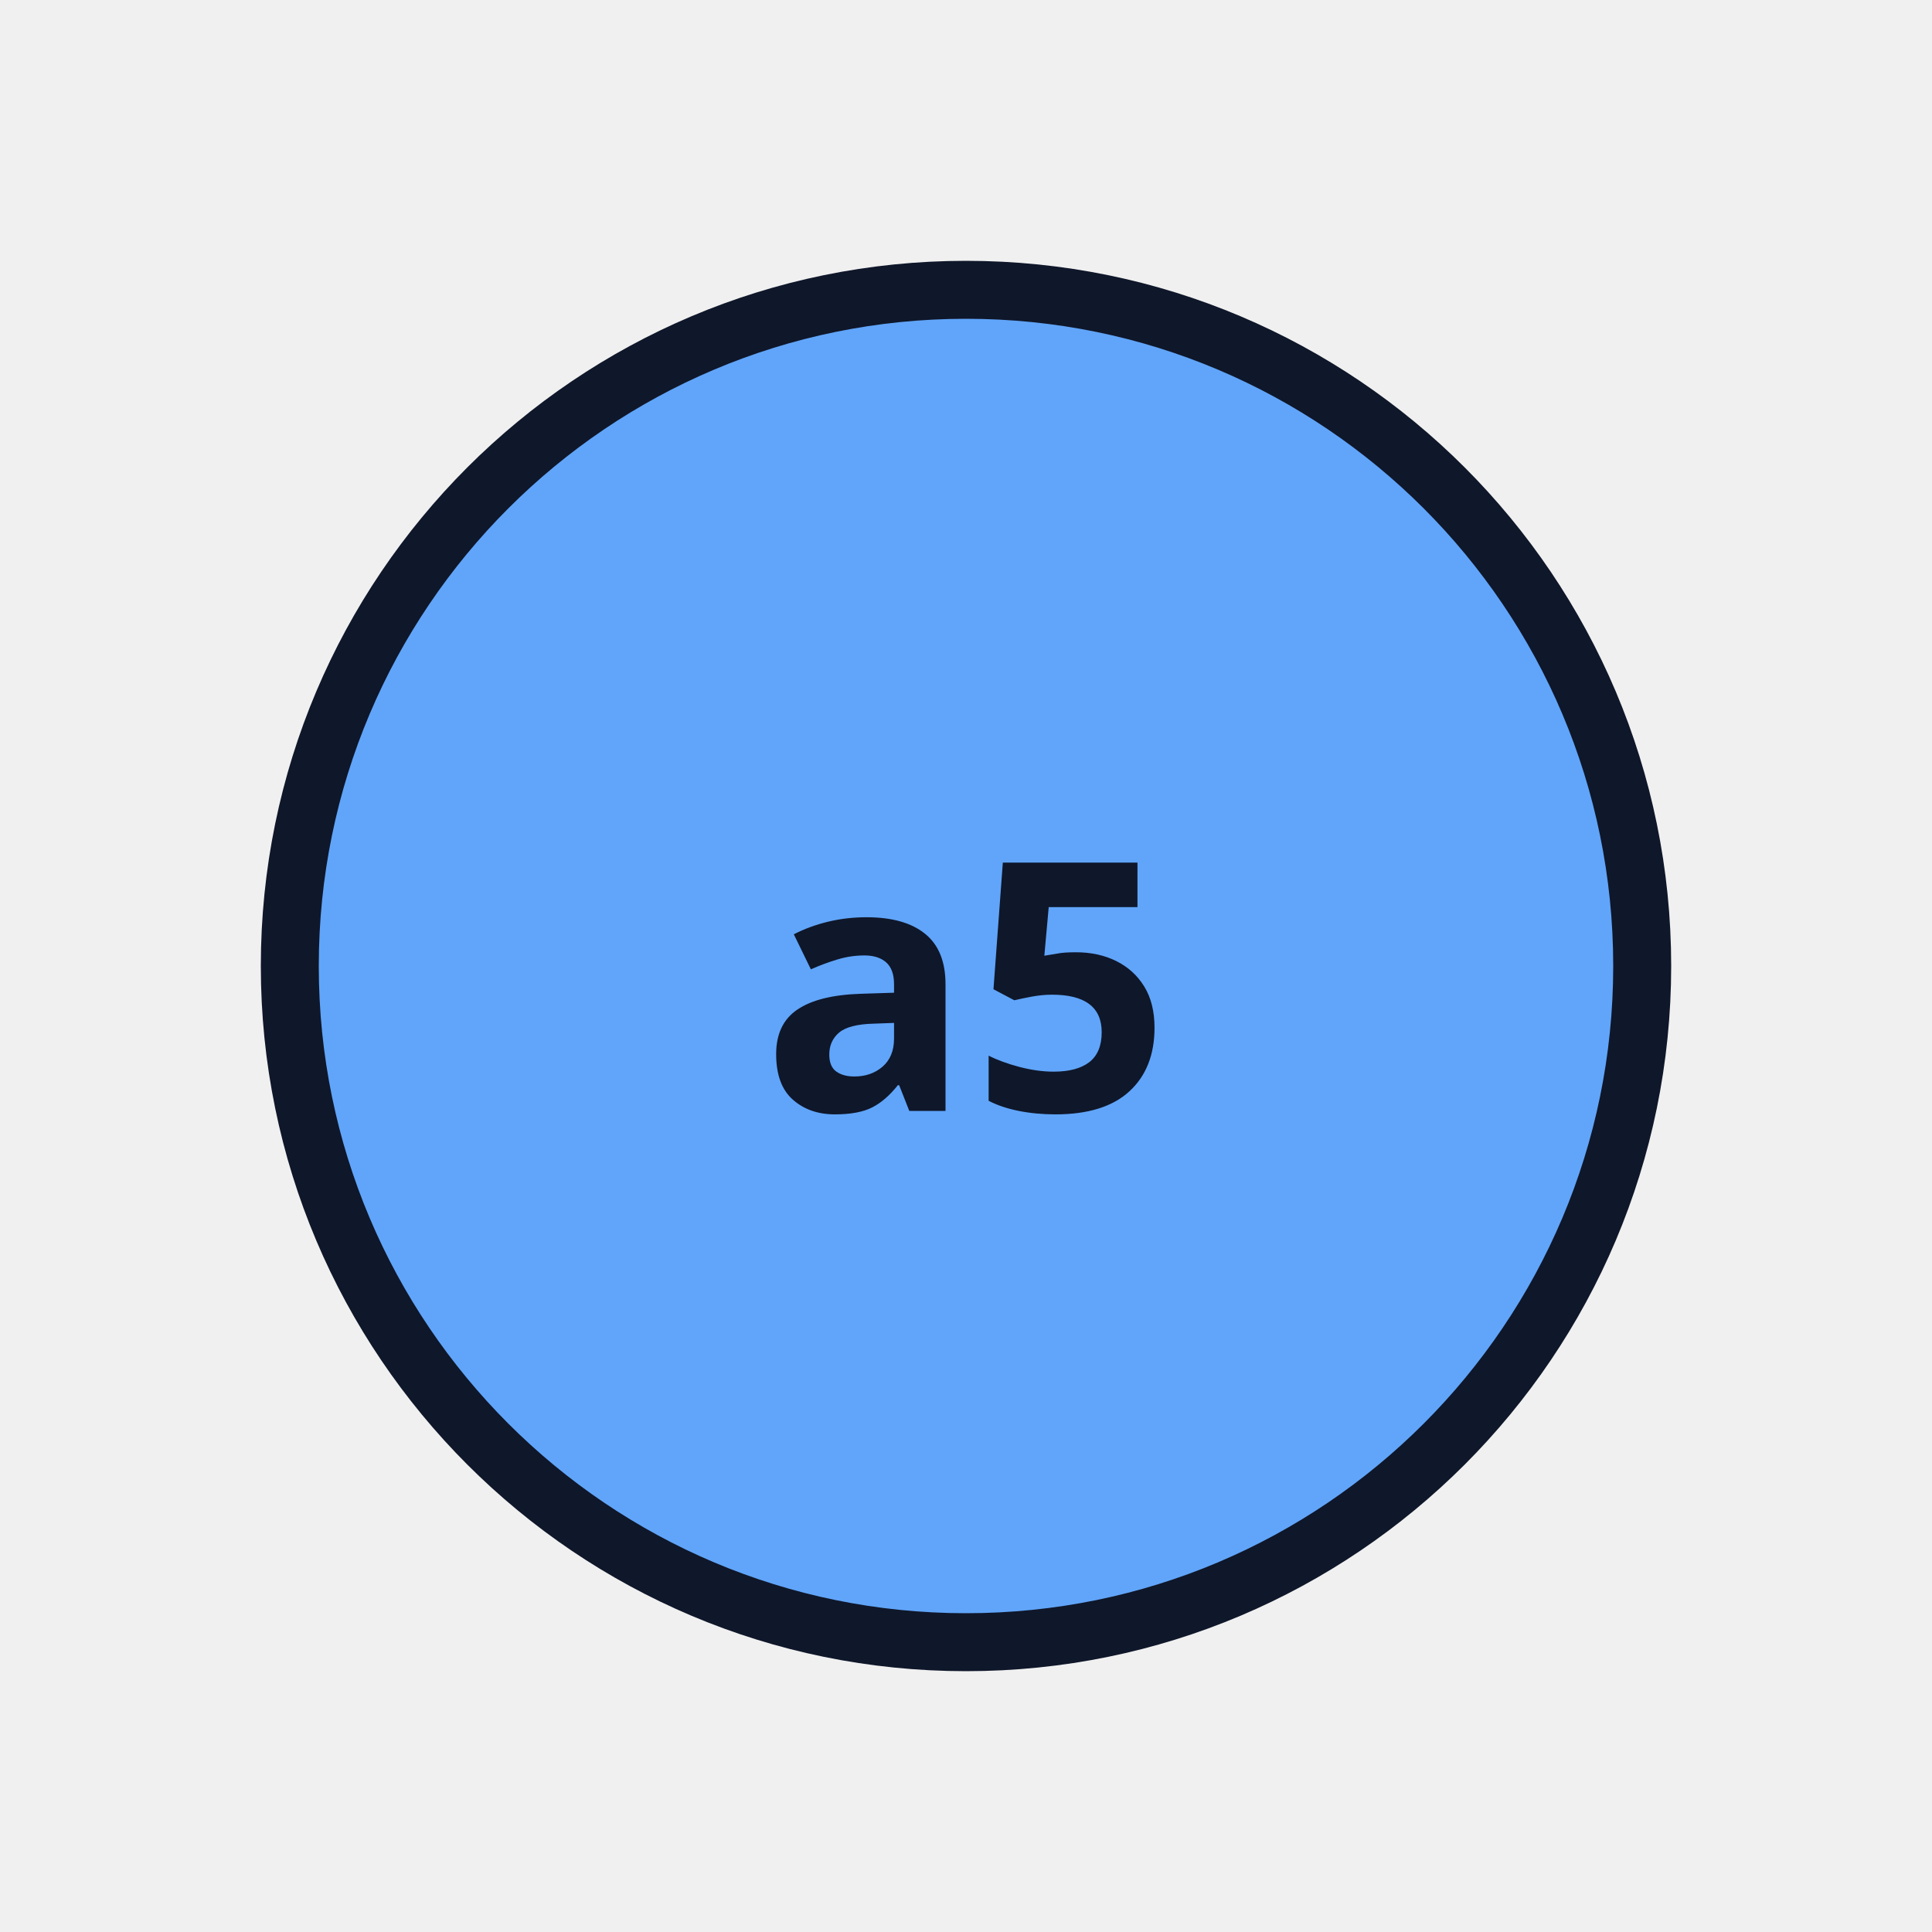
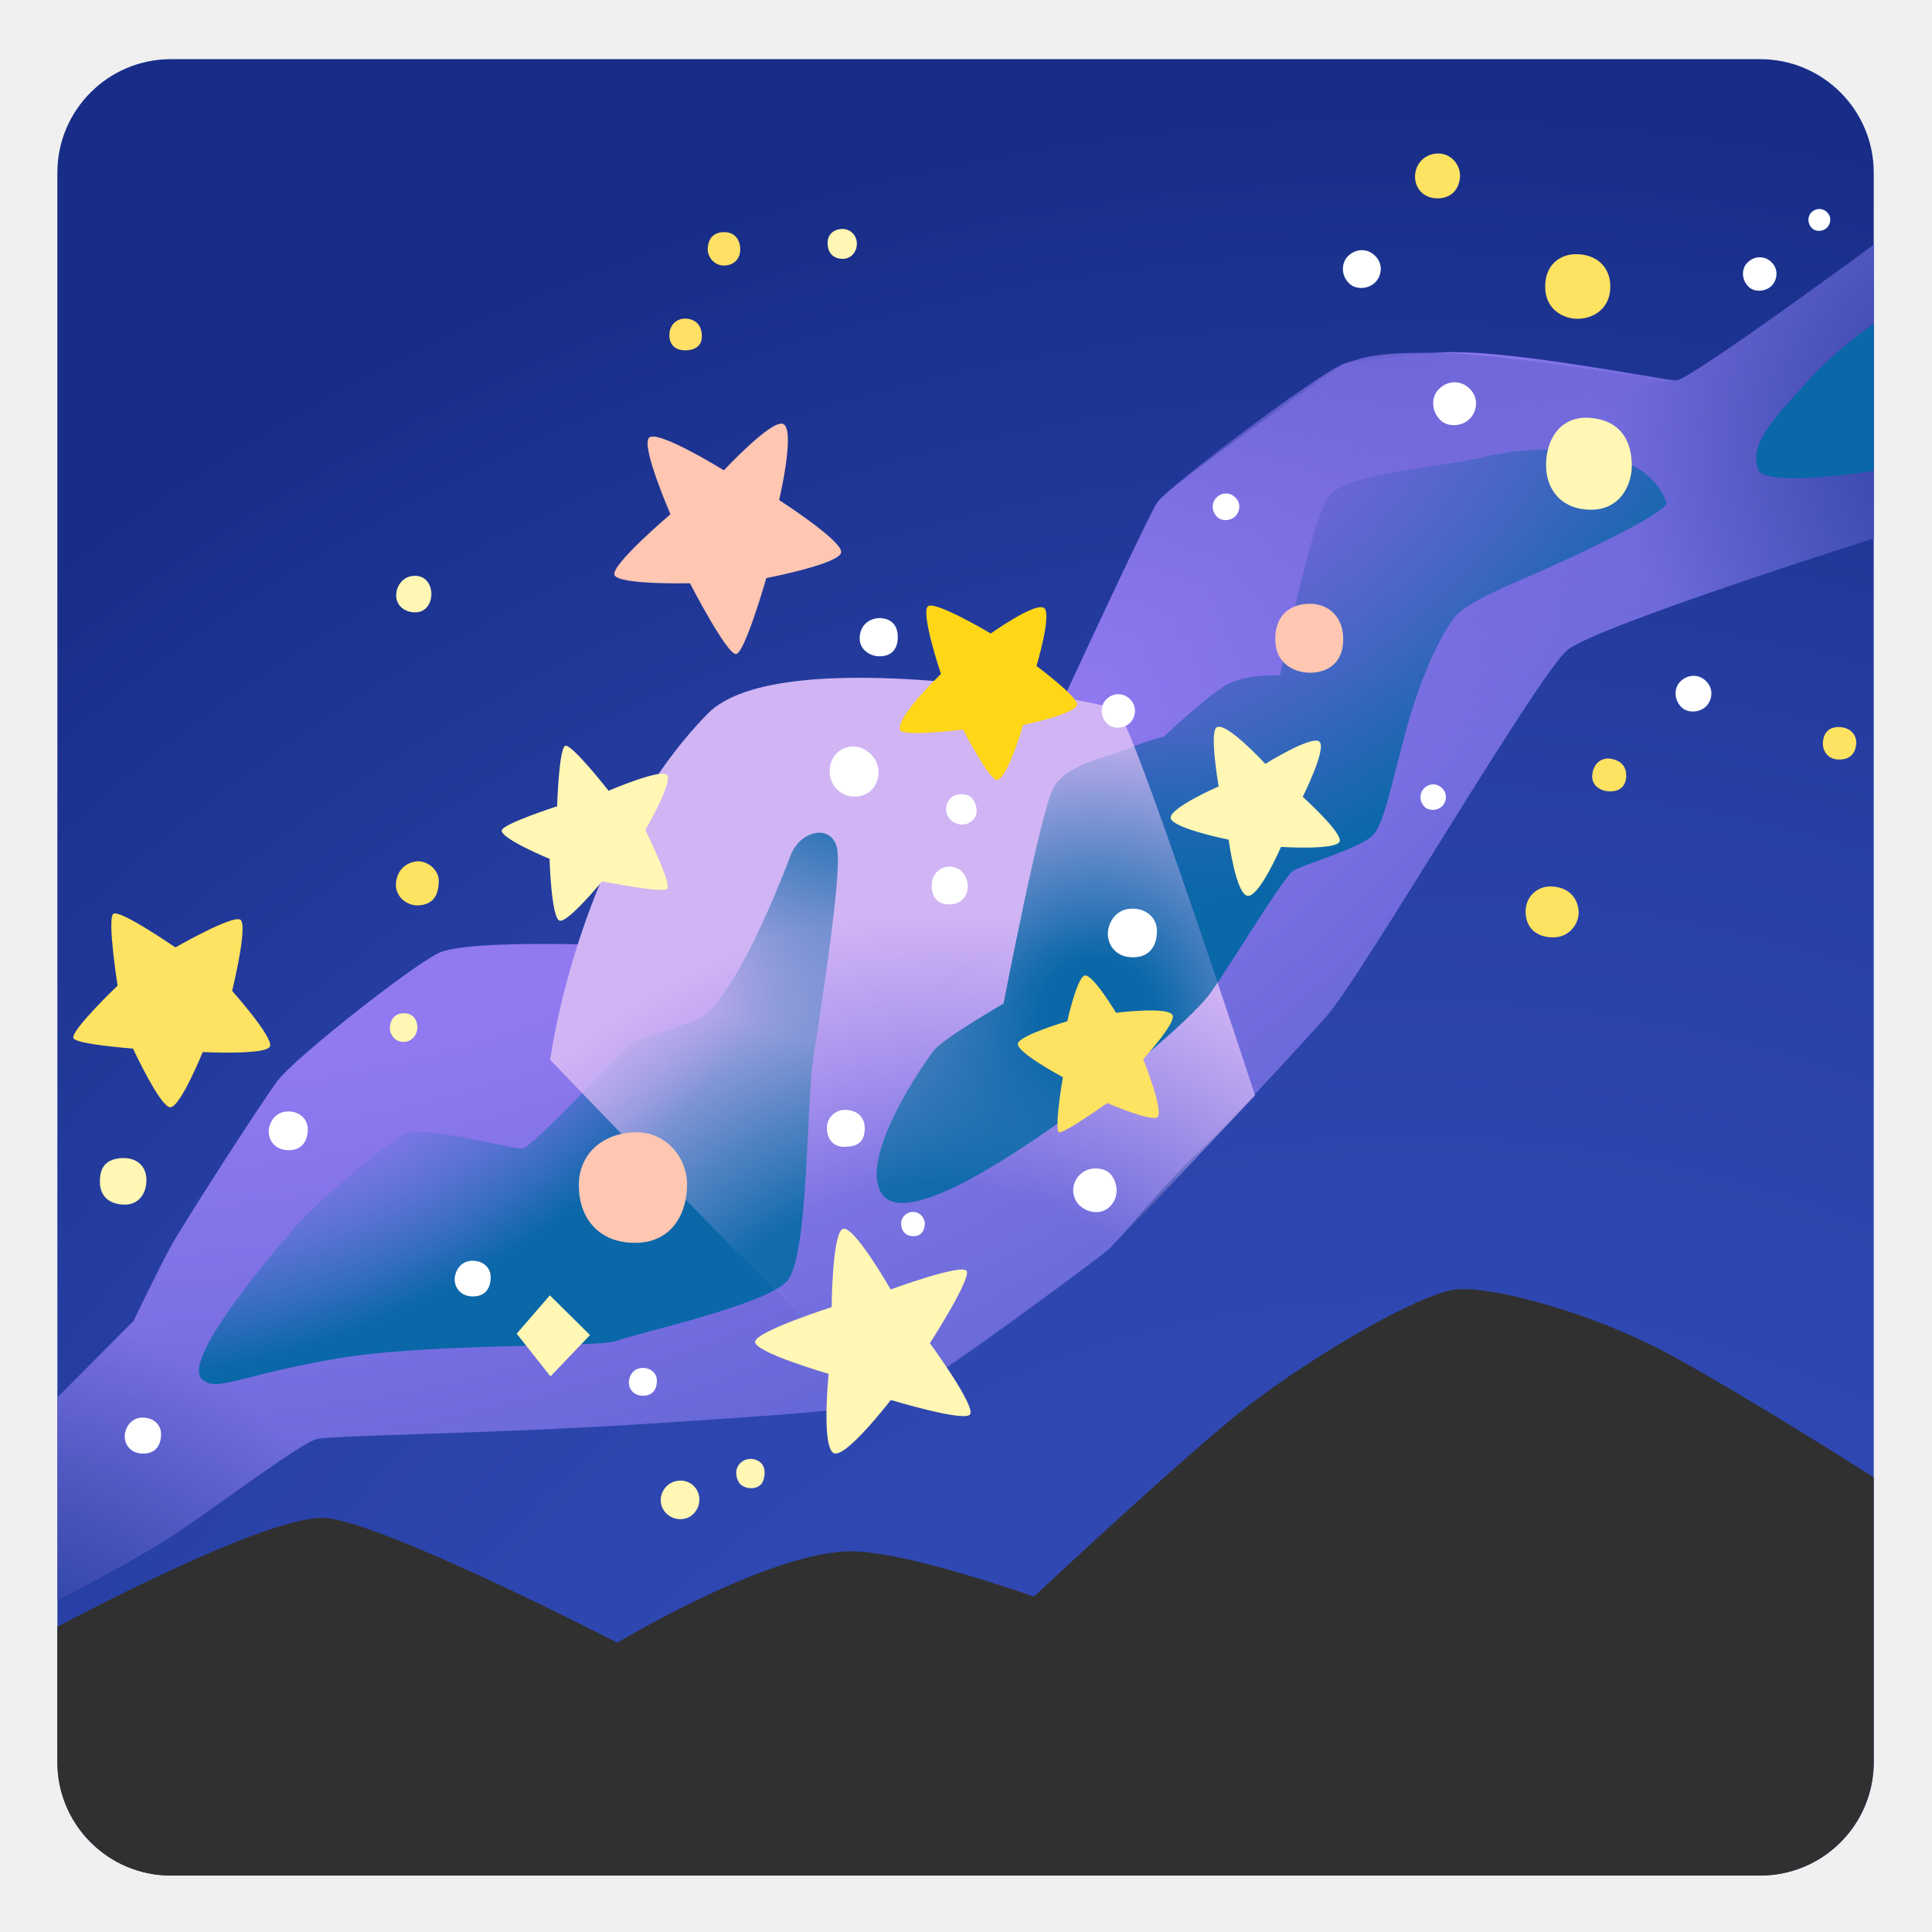
- <svg xmlns="http://www.w3.org/2000/svg" viewBox="0 0 200 200" role="img" aria-label="astronaut stage 5">
-   <circle cx="100" cy="100" r="70" fill="#60a5fa" stroke="#0f172a" stroke-width="6" />
-   <text x="100" y="115" font-size="36" font-family="system-ui, sans-serif" font-weight="700" text-anchor="middle" fill="#0f172a">a5</text>
+ <svg xmlns="http://www.w3.org/2000/svg" version="1.1" id="Layer_2" x="0px" y="0px" viewBox="0 0 128 128" style="enable-background:new 0 0 128 128;" xml:space="preserve">
+   <radialGradient id="SVGID_1_" cx="93.38" cy="155.825" r="148.696" gradientUnits="userSpaceOnUse">
+     <stop offset="0.334" style="stop-color:#3049B4" />
+     <stop offset="0.525" style="stop-color:#2D46AF" />
+     <stop offset="0.737" style="stop-color:#263EA2" />
+     <stop offset="0.958" style="stop-color:#1A308C" />
+     <stop offset="1" style="stop-color:#172D87" />
+   </radialGradient>
+   <path style="fill:url(#SVGID_1_);" d="M116.62,124.26H11.32c-4.15,0-7.52-3.37-7.52-7.52V11.44c0-4.15,3.37-7.52,7.52-7.52h105.3  c4.15,0,7.52,3.37,7.52,7.52v105.3C124.15,120.89,120.78,124.26,116.62,124.26z" />
+   <path style="fill:#303030;" d="M3.8,107.78v8.96c0,4.15,3.37,7.52,7.52,7.52h105.3c4.15,0,7.52-3.37,7.52-7.52V97.88  c0,0-8.54-5.45-13.58-8.17s-11.49-4.46-13.98-4.29c-2.49,0.17-10.52,4.9-15.04,8.64S68.5,105.78,68.5,105.78s-8.24-2.94-11.99-3  c-5.41-0.09-15.61,6.05-15.61,6.05s-15.5-7.98-19.34-8.26S3.8,107.78,3.8,107.78z" />
+   <radialGradient id="SVGID_2_" cx="2.927" cy="-32.044" r="137.842" gradientUnits="userSpaceOnUse">
+     <stop offset="0.756" style="stop-color:#9079F1" />
+     <stop offset="1" style="stop-color:#6366D6" />
+   </radialGradient>
+   <path style="fill:url(#SVGID_2_);" d="M3.81,105.99c0,0,5.16-2.57,8.22-4.65s7.96-5.75,8.94-6c0.98-0.24,11.87-0.37,21.42-0.98  s14.93-0.98,16.77-1.59s13.47-9.3,14.2-9.92s3.79-4.41,6-6.49c2.2-2.08,6.12-6.37,8.45-8.94c2.33-2.57,14.08-22.77,16.04-24.36  c1.96-1.59,20.31-7.4,20.31-7.4V16.21c0,0-12.23,9-13.09,9c-0.86,0-11.63-2.2-15.79-1.84c-4.16,0.37-6.24,0.73-6.24,0.73  s-11.51,7.96-12.36,9.18S64.54,59.11,64.54,59.11l-23.01,3.55c0,0-10.53-0.49-12.49,0.49s-9.55,6.98-10.65,8.45  c-1.1,1.47-6.37,9.67-7.1,11.02c-0.73,1.35-2.45,4.9-2.45,4.9l-5.04,5.07V105.99z" />
+   <radialGradient id="SVGID_3_" cx="90.911" cy="1.235" r="52.806" gradientUnits="userSpaceOnUse">
+     <stop offset="0.388" style="stop-color:#6D66D7" />
+     <stop offset="0.936" style="stop-color:#6D66D7;stop-opacity:0" />
+   </radialGradient>
+   <path style="fill:url(#SVGID_3_);" d="M3.81,105.99c0,0,5.16-2.57,8.22-4.65s7.96-5.75,8.94-6c0.98-0.24,11.87-0.37,21.42-0.98  s14.93-0.98,16.77-1.59s13.47-9.3,14.2-9.92s3.79-4.41,6-6.49c2.2-2.08,6.12-6.37,8.45-8.94c2.33-2.57,14.08-22.77,16.04-24.36  c1.96-1.59,20.31-7.4,20.31-7.4V16.21c0,0-12.23,9-13.09,9c-0.86,0-12.08-1.82-15.79-1.84c-3.71-0.02-4.72,0.2-6.24,0.73  c-1.52,0.54-11.51,7.96-12.36,9.18S64.54,59.11,64.54,59.11l-23.01,3.55c0,0-10.53-0.49-12.49,0.49s-9.55,6.98-10.65,8.45  c-1.1,1.47-6.37,9.67-7.1,11.02c-0.73,1.35-2.45,4.9-2.45,4.9l-5.04,5.07V105.99z" />
+   <radialGradient id="SVGID_4_" cx="132.617" cy="28.442" r="29.462" gradientUnits="userSpaceOnUse">
+     <stop offset="0" style="stop-color:#273E9B" />
+     <stop offset="0.861" style="stop-color:#273E9B;stop-opacity:0" />
+   </radialGradient>
+   <path style="fill:url(#SVGID_4_);" d="M103.84,43.07c1.96-1.59,20.31-7.4,20.31-7.4V16.21c0,0-12.23,9-13.09,9c0,0-8.84,0-9.62,7.35  S103.84,43.07,103.84,43.07z" />
+   <radialGradient id="SVGID_5_" cx="-2.662" cy="116.522" r="30.417" gradientUnits="userSpaceOnUse">
+     <stop offset="0.2" style="stop-color:#273E9B" />
+     <stop offset="1" style="stop-color:#273E9B;stop-opacity:0" />
+   </radialGradient>
+   <path style="fill:url(#SVGID_5_);" d="M8.85,87.51l-5.04,5.07v13.41c0,0,5.16-2.57,8.22-4.65s7.96-5.75,8.94-6l9.33-0.54  c0,0-4.35-10.24-7.73-11.86C13.15,78.43,8.85,87.51,8.85,87.51z" />
+   <path style="fill:#0A67A8;" d="M116.5,31.14c0.48,1.18,7.64,0.06,7.64,0.06v-9.75c0,0-2.41,1.61-4.47,3.91  C117.72,27.53,115.79,29.4,116.5,31.14z" />
+   <radialGradient id="SVGID_6_" cx="79.512" cy="30.798" r="28.335" gradientTransform="matrix(0.5482 0.8364 -1.4474 0.9486 80.5034 -64.9196)" gradientUnits="userSpaceOnUse">
+     <stop offset="0.208" style="stop-color:#6D66D7" />
+     <stop offset="0.35" style="stop-color:#6066D1;stop-opacity:1" />
+     <stop offset="0.616" style="stop-color:#3D66C0;stop-opacity:1" />
+     <stop offset="0.943" style="stop-color:#0A67A8;stop-opacity:1" />
+   </radialGradient>
+   <path style="fill:url(#SVGID_6_);" d="M110.4,33.28c0.24,0.67-6.9,3.96-9.11,4.91c-2.22,0.95-3.96,1.74-4.76,2.54  c-0.79,0.79-2.22,3.57-3.25,7.21s-1.51,6.5-2.3,7.37c-0.79,0.87-4.68,1.98-5.31,2.38c-0.63,0.4-4.12,6.18-5.47,8.08  c-1.35,1.9-7.45,6.82-9.75,8.4s-10.22,7.29-11.97,4.99c-1.74-2.3,2.77-8.8,3.41-9.59c0.63-0.79,4.6-3.09,4.6-3.09  s2.46-12.84,3.33-14.35s3.57-1.98,4.91-2.54c1.35-0.55,2.38-0.79,2.38-0.79s2.77-2.62,4.12-3.41c1.35-0.79,3.57-0.63,3.57-0.63  s2.06-10.3,3.25-11.89s7.61-1.9,10.38-2.62C101.21,29.56,108.89,29,110.4,33.28z" />
+   <radialGradient id="SVGID_7_" cx="17.341" cy="53.929" r="39.099" gradientTransform="matrix(0.5857 0.8105 -1.0881 0.7863 65.865 -2.5307)" gradientUnits="userSpaceOnUse">
+     <stop offset="0.461" style="stop-color:#9079F1" />
+     <stop offset="0.517" style="stop-color:#8A78EE;stop-opacity:1" />
+     <stop offset="0.59" style="stop-color:#7A76E5;stop-opacity:1" />
+     <stop offset="0.67" style="stop-color:#6073D7;stop-opacity:1" />
+     <stop offset="0.758" style="stop-color:#3B6EC3;stop-opacity:1" />
+     <stop offset="0.849" style="stop-color:#0D67AA;stop-opacity:1" />
+     <stop offset="0.854" style="stop-color:#0A67A8;stop-opacity:1" />
+   </radialGradient>
+   <path style="fill:url(#SVGID_7_);" d="M13.39,91.38c0.98,0.88,2.38-0.24,8.8-1.35c6.42-1.11,17.36-0.71,18.62-1.19  c1.27-0.48,9.91-2.38,11.33-3.96c1.43-1.59,1.27-11.57,1.74-14.74c0.48-3.17,1.9-12.13,1.59-13.87c-0.32-1.74-2.46-1.27-3.09,0.4  c-0.63,1.66-3.8,9.83-6.18,10.86c-2.38,1.03-3.88,1.19-4.52,1.74c-0.63,0.55-6.42,6.74-7.05,6.82c-0.63,0.08-6.58-1.59-7.85-0.95  c-1.27,0.63-5.86,4.6-6.9,5.79C18.86,82.1,11.89,90.03,13.39,91.38z" />
+   <radialGradient id="SVGID_8_" cx="62.193" cy="97.912" r="55.124" gradientUnits="userSpaceOnUse">
+     <stop offset="0.351" style="stop-color:#D0B4F4;stop-opacity:0.049" />
+     <stop offset="0.679" style="stop-color:#D0B4F4" />
+   </radialGradient>
+   <path style="fill:url(#SVGID_8_);" d="M36.45,70.22c0,0,1.85-14.17,10.44-22.94c4.8-4.9,26.1-0.78,27.08-0.29s9.18,25.58,9.18,25.58  s-9.3,9.92-9.79,10.28c-0.49,0.37-13.22,9.79-14.2,9.92C58.18,92.89,36.45,70.22,36.45,70.22z" />
+   <radialGradient id="SVGID_9_" cx="72.689" cy="67.142" r="19.437" gradientUnits="userSpaceOnUse">
+     <stop offset="0.189" style="stop-color:#0A67A8;stop-opacity:1" />
+     <stop offset="1" style="stop-color:#0A67A8;stop-opacity:0.02" />
+   </radialGradient>
+   <path style="fill:url(#SVGID_9_);" d="M93.28,47.95c-1.03,3.65-1.51,6.5-2.3,7.37c-0.79,0.87-4.68,1.98-5.31,2.38  c-0.63,0.4-4.12,6.18-5.47,8.08c-1.35,1.9-7.45,6.82-9.75,8.4s-10.22,7.29-11.97,4.99c-1.74-2.3,2.77-8.8,3.41-9.59  c0.63-0.79,4.6-3.09,4.6-3.09s2.46-12.84,3.33-14.35s3.57-1.98,4.91-2.54c1.35-0.55,2.38-0.79,2.38-0.79s2.77-2.62,4.12-3.41  c1.35-0.79,3.57-0.63,3.57-0.63S94.31,44.3,93.28,47.95z" />
+   <radialGradient id="SVGID_10_" cx="56.008" cy="51.809" r="17.383" gradientUnits="userSpaceOnUse">
+     <stop offset="0.011" style="stop-color:#0A67A8;stop-opacity:1" />
+     <stop offset="1" style="stop-color:#0A67A8;stop-opacity:0.02" />
+   </radialGradient>
+   <path style="fill:url(#SVGID_10_);" d="M40.81,88.84c1.27-0.48,9.91-2.38,11.33-3.96c1.43-1.59,1.27-11.57,1.74-14.74  c0.48-3.17,1.9-12.13,1.59-13.87c-0.32-1.74-2.46-1.27-3.09,0.4c-0.63,1.66-3.8,9.83-6.18,10.86c-2.38,1.03-3.88,1.19-4.52,1.74  c-0.63,0.55-6.42,6.74-7.05,6.82c-0.63,0.08-6.58-1.59-7.85-0.95C25.52,75.76,39.55,89.32,40.81,88.84z" />
+   <path style="fill:#FFFFFF;" d="M55.19,50.22c-0.37,0.68-0.31,1.66,0.43,2.22c0.79,0.6,1.88,0.35,2.31-0.33  c0.41-0.65,0.46-1.7-0.53-2.38C56.58,49.17,55.56,49.54,55.19,50.22z" />
+   <path style="fill:#FFFFFF;" d="M62.83,53.07c-0.3,0.55-0.14,1.15,0.45,1.45c0.59,0.29,1.15-0.04,1.34-0.42  c0.23-0.46-0.04-1.26-0.53-1.42C63.72,52.56,63.1,52.58,62.83,53.07z" />
+   <path style="fill:#FFFFFF;" d="M62.97,57.42c-0.61-0.04-1.2,0.41-1.24,1.16c-0.04,0.75,0.32,1.34,1.14,1.34  c0.85,0,1.18-0.55,1.24-1.04C64.17,58.4,63.92,57.48,62.97,57.42z" />
+   <path style="fill:#FFFFFF;" d="M73.46,61.43c-0.25,0.89,0.28,1.93,1.47,1.99c1.2,0.06,1.72-0.71,1.72-1.75  c0-0.83-0.67-1.5-1.69-1.47C74.13,60.23,73.64,60.78,73.46,61.43z" />
+   <path style="fill:#FFFFFF;" d="M74.8,46.26c0.6,0.51,0.44,1.28,0.05,1.65c-0.39,0.37-1.1,0.41-1.48,0.05  c-0.51-0.49-0.46-1.21-0.12-1.58C73.68,45.91,74.34,45.87,74.8,46.26z" />
+   <path style="fill:#FFFFFF;" d="M71.4,77.99c-0.52,0.68-0.34,1.65,0.4,2.08c0.63,0.37,1.46,0.36,1.95-0.4  c0.49-0.76,0.11-1.76-0.4-2.07C72.84,77.31,71.93,77.29,71.4,77.99z" />
+   <path style="fill:#FFFFFF;" d="M59.7,80.99c-0.02,0.49,0.23,0.89,0.77,0.91c0.54,0.02,0.77-0.33,0.8-0.77  c0.02-0.44-0.31-0.84-0.8-0.84C60.05,80.29,59.72,80.67,59.7,80.99z" />
+   <path style="fill:#FFFFFF;" d="M54.79,74.62c-0.06,0.79,0.4,1.39,1.19,1.36c0.79-0.02,1.29-0.27,1.31-1.19  c0.02-0.92-0.67-1.24-1.24-1.26C55.48,73.5,54.84,73.92,54.79,74.62z" />
+   <path style="fill:#FFFFFF;" d="M56.96,42.16c-0.08,0.87,0.67,1.29,1.23,1.32c0.67,0.03,1.26-0.28,1.29-1.21  c0.03-1.01-0.62-1.32-1.23-1.32C57.77,40.96,57.04,41.26,56.96,42.16z" />
+   <path style="fill:#FFD717;" d="M62.34,44.65c0,0-1.38-4.11-0.85-4.49c0.5-0.36,4.15,1.81,4.15,1.81s2.95-2.1,3.53-1.69  c0.54,0.38-0.5,3.84-0.5,3.84s2.75,2.05,2.69,2.57c-0.08,0.61-3.57,1.34-3.57,1.34s-1.04,3.57-1.73,3.64  c-0.5,0.06-2.26-3.34-2.26-3.34s-4.01,0.52-4.17,0.02C59.36,47.51,62.34,44.65,62.34,44.65z" />
+   <path style="fill:#FEE262;" d="M70.71,67.66c0,0,0.64-2.91,1.16-3.03c0.52-0.12,2.07,2.47,2.07,2.47s3.47-0.44,3.75,0.16  c0.24,0.52-1.95,2.91-1.95,2.91s1.36,3.39,0.96,3.83c-0.34,0.38-3.34-0.92-3.34-0.92s-3.09,2.19-3.23,1.92  c-0.26-0.49,0.29-3.63,0.29-3.63s-3.14-1.68-2.98-2.24C67.59,68.57,70.71,67.66,70.71,67.66z" />
+   <path style="fill:#FFF7B3;" d="M80.74,52.1c0,0-3.14,1.37-3.18,2.06c-0.04,0.69,3.84,1.47,3.84,1.47s0.48,3.6,1.25,3.72  c0.77,0.12,2.22-3.24,2.22-3.24s3.69,0.24,3.89-0.37c0.18-0.57-2.45-2.95-2.45-2.95s1.6-3.19,1.11-3.65  c-0.5-0.46-3.59,1.47-3.59,1.47s-2.55-2.78-3.21-2.43C80.1,48.44,80.74,52.1,80.74,52.1z" />
+   <path style="fill:#FFF7B3;" d="M40.32,52.39c0,0-2.45-3.13-2.87-2.98c-0.42,0.15-0.54,4.01-0.54,4.01s-3.67,1.18-3.67,1.61  c0,0.57,3.17,1.87,3.17,1.87s0.11,3.86,0.65,4.09c0.51,0.22,2.83-2.6,2.83-2.6s4.01,0.8,4.32,0.5c0.31-0.31-1.45-3.9-1.45-3.9  s1.8-3.13,1.45-3.63C43.87,50.86,40.32,52.39,40.32,52.39z" />
+   <path style="fill:#FFF7B3;" d="M55.1,86.6c0,0,0.03-4.85,0.73-5.18s3.18,4.01,3.18,4.01s4.7-1.73,5.03-1.23s-2.43,4.79-2.43,4.79  s3.14,4.29,2.64,4.74c-0.5,0.46-5.23-0.98-5.23-0.98s-3.06,3.99-3.81,3.51c-0.79-0.5-0.31-5.24-0.31-5.24s-4.99-1.44-4.87-2.14  C50.15,88.18,55.1,86.6,55.1,86.6z" />
+   <path style="fill:#FFC6B2;" d="M44.42,34.07c0,0-1.92-4.4-1.44-5.05c0.48-0.65,4.98,2.14,4.98,2.14s3.23-3.47,3.95-3.06  c0.79,0.46-0.29,5.03-0.29,5.03s4.19,2.69,4.11,3.46c-0.07,0.77-4.96,1.71-4.96,1.71s-1.42,4.96-2,5.03  c-0.6,0.08-3.06-4.69-3.06-4.69s-4.76,0.12-5-0.55S44.42,34.07,44.42,34.07z" />
+   <path style="fill:#FFC6B2;" d="M38.35,78.42c-0.05,2.08,1.14,3.85,3.57,3.92c2.68,0.08,3.62-2.08,3.6-3.9  c-0.02-1.81-1.46-3.55-3.6-3.42S38.39,76.55,38.35,78.42z" />
+   <path style="fill:#FFC6B2;" d="M86.74,40c-1.23,0.02-2.31,0.73-2.25,2.47c0.05,1.56,1.36,2.13,2.39,2.1  c1.05-0.04,2.06-0.59,2.11-2.11C89.05,40.99,88.11,39.98,86.74,40z" />
+   <path style="fill:#FFF7B3;" d="M105.31,27.68c-1.87-0.12-2.84,1.32-2.88,3.06c-0.03,1.74,1.07,3.05,3.03,3.03  c1.92-0.02,2.7-1.71,2.65-3.06C108.04,28.66,106.87,27.79,105.31,27.68z" />
+   <path style="fill:#FEE262;" d="M11.62,62.77c0,0-3.74-2.58-4.12-2.22c-0.4,0.37,0.29,4.75,0.29,4.75s-3.09,2.96-2.93,3.47  c0.13,0.42,3.95,0.7,3.95,0.7s1.78,3.82,2.45,3.89c0.67,0.06,2.17-3.66,2.17-3.66s4.24,0.22,4.46-0.38  c0.22-0.61-2.51-3.67-2.51-3.67s1.08-4.4,0.54-4.72C15.38,60.61,11.62,62.77,11.62,62.77z" />
+   <path style="fill:#FEE262;" d="M26.23,58.54c-0.06,0.86,0.76,1.56,1.66,1.43c0.89-0.13,1.15-0.73,1.18-1.56  c0.03-0.83-0.83-1.43-1.5-1.34C26.9,57.17,26.3,57.62,26.23,58.54z" />
+   <path style="fill:#FEE262;" d="M102.74,58.73c-0.93-0.01-1.74,0.72-1.66,1.83c0.08,1.06,0.89,1.58,1.91,1.54  c1.02-0.04,1.6-0.91,1.6-1.64S104.11,58.75,102.74,58.73z" />
+   <path style="fill:#FEE262;" d="M105.49,51.34c-0.06,0.64,0.46,1.07,1.14,1.09c0.81,0.02,1.14-0.47,1.11-1.14  c-0.04-0.68-0.56-0.97-1.09-1.03S105.57,50.55,105.49,51.34z" />
+   <path style="fill:#FEE262;" d="M120.77,49.27c0,0.48,0.33,1.07,1.11,1.05c0.79-0.01,1.05-0.51,1.1-1.02  c0.05-0.51-0.29-1.11-1.14-1.13S120.77,48.79,120.77,49.27z" />
+   <path style="fill:#FEE262;" d="M104.37,16.84c-0.9,0.01-1.98,0.59-2,2.12c-0.02,1.53,1.2,2.18,2.2,2.16s2.12-0.67,2.12-2.14  C106.68,17.58,105.66,16.82,104.37,16.84z" />
+   <path style="fill:#FEE262;" d="M95.24,10.17c-0.88,0.03-1.49,0.71-1.49,1.53s0.61,1.48,1.56,1.44c1.02-0.04,1.39-0.8,1.42-1.44  C96.77,10.93,96.14,10.14,95.24,10.17z" />
+   <polygon style="fill:#FFF7B3;" points="36.43,85.82 34.23,88.36 36.47,91.19 39.09,88.45 " />
+   <path style="fill:#FFF7B3;" d="M46.03,98.52c0.47,0.53,0.41,1.45-0.26,1.92c-0.46,0.32-1.19,0.29-1.66-0.21  c-0.43-0.45-0.47-1.19,0.02-1.73C44.63,97.97,45.52,97.94,46.03,98.52z" />
+   <path style="fill:#FFF7B3;" d="M49.07,96.91c-0.42,0.4-0.34,0.98-0.08,1.35c0.23,0.33,1.02,0.53,1.45,0.06  c0.21-0.24,0.37-1.02-0.02-1.39C50.04,96.56,49.42,96.58,49.07,96.91z" />
+   <path style="fill:#FFF7B3;" d="M26.79,67.13c-0.76-0.02-0.98,0.62-0.96,1.03c0.02,0.41,0.35,0.87,0.91,0.87c0.56,0,0.93-0.5,0.91-1  C27.63,67.54,27.37,67.15,26.79,67.13z" />
+   <path style="fill:#FFF7B3;" d="M8.02,76.73c-1.12,0.08-1.43,0.75-1.4,1.65c0.03,0.84,0.57,1.4,1.61,1.43  c0.86,0.03,1.47-0.64,1.47-1.61C9.71,77.23,9.03,76.66,8.02,76.73z" />
+   <path style="fill:#FFF7B3;" d="M27.53,38.15c-0.8-0.02-1.24,0.62-1.28,1.21c-0.05,0.75,0.55,1.19,1.21,1.21  c0.78,0.02,1.09-0.62,1.12-1.12S28.37,38.18,27.53,38.15z" />
+   <path style="fill:#FFF7B3;" d="M54.83,16.09c0,0.66,0.36,1.04,0.98,1.06c0.54,0.02,0.96-0.44,0.96-1c0-0.56-0.42-0.98-0.96-0.98  C55.27,15.17,54.83,15.51,54.83,16.09z" />
+   <path style="fill:#FEE066;" d="M45.47,21.11c-0.61-0.04-1.1,0.39-1.12,1.05c-0.02,0.66,0.37,1.05,1.05,1.05s1.08-0.32,1.1-0.88  C46.52,21.62,46.15,21.16,45.47,21.11z" />
+   <path style="fill:#FEE066;" d="M48,15.38c-0.73,0-1.06,0.41-1.11,1.04c-0.05,0.63,0.46,1.15,1.01,1.17  c0.67,0.03,1.19-0.41,1.14-1.17C48.99,15.75,48.57,15.38,48,15.38z" />
+   <path style="fill:#FFFFFF;" d="M17.85,74.61c-0.2,0.71,0.22,1.54,1.17,1.59c0.95,0.05,1.37-0.56,1.37-1.39  c0-0.66-0.54-1.2-1.34-1.17C18.39,73.66,18,74.1,17.85,74.61z" />
+   <path style="fill:#FFFFFF;" d="M30.17,84.43c-0.19,0.65,0.2,1.42,1.08,1.46c0.88,0.04,1.26-0.52,1.26-1.28  c0-0.61-0.49-1.1-1.24-1.08C30.66,83.55,30.3,83.96,30.17,84.43z" />
+   <path style="fill:#FFFFFF;" d="M41.7,91.33c-0.15,0.51,0.16,1.11,0.84,1.14s0.98-0.4,0.98-1c0-0.47-0.39-0.86-0.97-0.84  C42.08,90.64,41.8,90.96,41.7,91.33z" />
+   <path style="fill:#FFFFFF;" d="M8.31,94.83c-0.19,0.66,0.2,1.43,1.09,1.47c0.88,0.05,1.27-0.52,1.27-1.29c0-0.61-0.5-1.11-1.25-1.09  C8.81,93.94,8.45,94.35,8.31,94.83z" />
+   <path style="fill:#FFFFFF;" d="M81.79,32.91c0.48,0.41,0.35,1.02,0.04,1.31s-0.88,0.33-1.18,0.04c-0.41-0.39-0.37-0.96-0.09-1.26  C80.9,32.63,81.42,32.59,81.79,32.91z" />
+   <path style="fill:#FFFFFF;" d="M97.28,25.67c0.77,0.65,0.57,1.64,0.06,2.11c-0.51,0.48-1.42,0.53-1.9,0.06  c-0.65-0.62-0.6-1.55-0.15-2.02C95.85,25.22,96.69,25.16,97.28,25.67z" />
+   <path style="fill:#FFFFFF;" d="M91.03,16.88c0.68,0.58,0.5,1.44,0.05,1.86s-1.25,0.46-1.68,0.05c-0.58-0.55-0.52-1.36-0.13-1.78  C89.77,16.48,90.51,16.43,91.03,16.88z" />
+   <path style="fill:#FFFFFF;" d="M117.3,17.31c0.6,0.51,0.44,1.28,0.05,1.65c-0.4,0.37-1.11,0.41-1.49,0.05  c-0.51-0.49-0.47-1.21-0.12-1.58C116.18,16.96,116.84,16.92,117.3,17.31z" />
+   <path style="fill:#FFFFFF;" d="M121,14.02c0.39,0.33,0.29,0.83,0.03,1.08c-0.26,0.24-0.72,0.27-0.97,0.03  c-0.33-0.32-0.3-0.79-0.08-1.03C120.27,13.79,120.7,13.76,121,14.02z" />
+   <path style="fill:#FFFFFF;" d="M112.96,45.06c0.64,0.55,0.47,1.37,0.05,1.76s-1.18,0.44-1.59,0.05c-0.55-0.52-0.5-1.29-0.12-1.69  C111.77,44.69,112.47,44.64,112.96,45.06z" />
+   <path style="fill:#FFFFFF;" d="M95.49,52.17c0.46,0.39,0.34,0.97,0.04,1.26c-0.3,0.28-0.84,0.31-1.13,0.04  c-0.39-0.37-0.35-0.92-0.09-1.2C94.64,51.9,95.14,51.87,95.49,52.17z" />
</svg>
